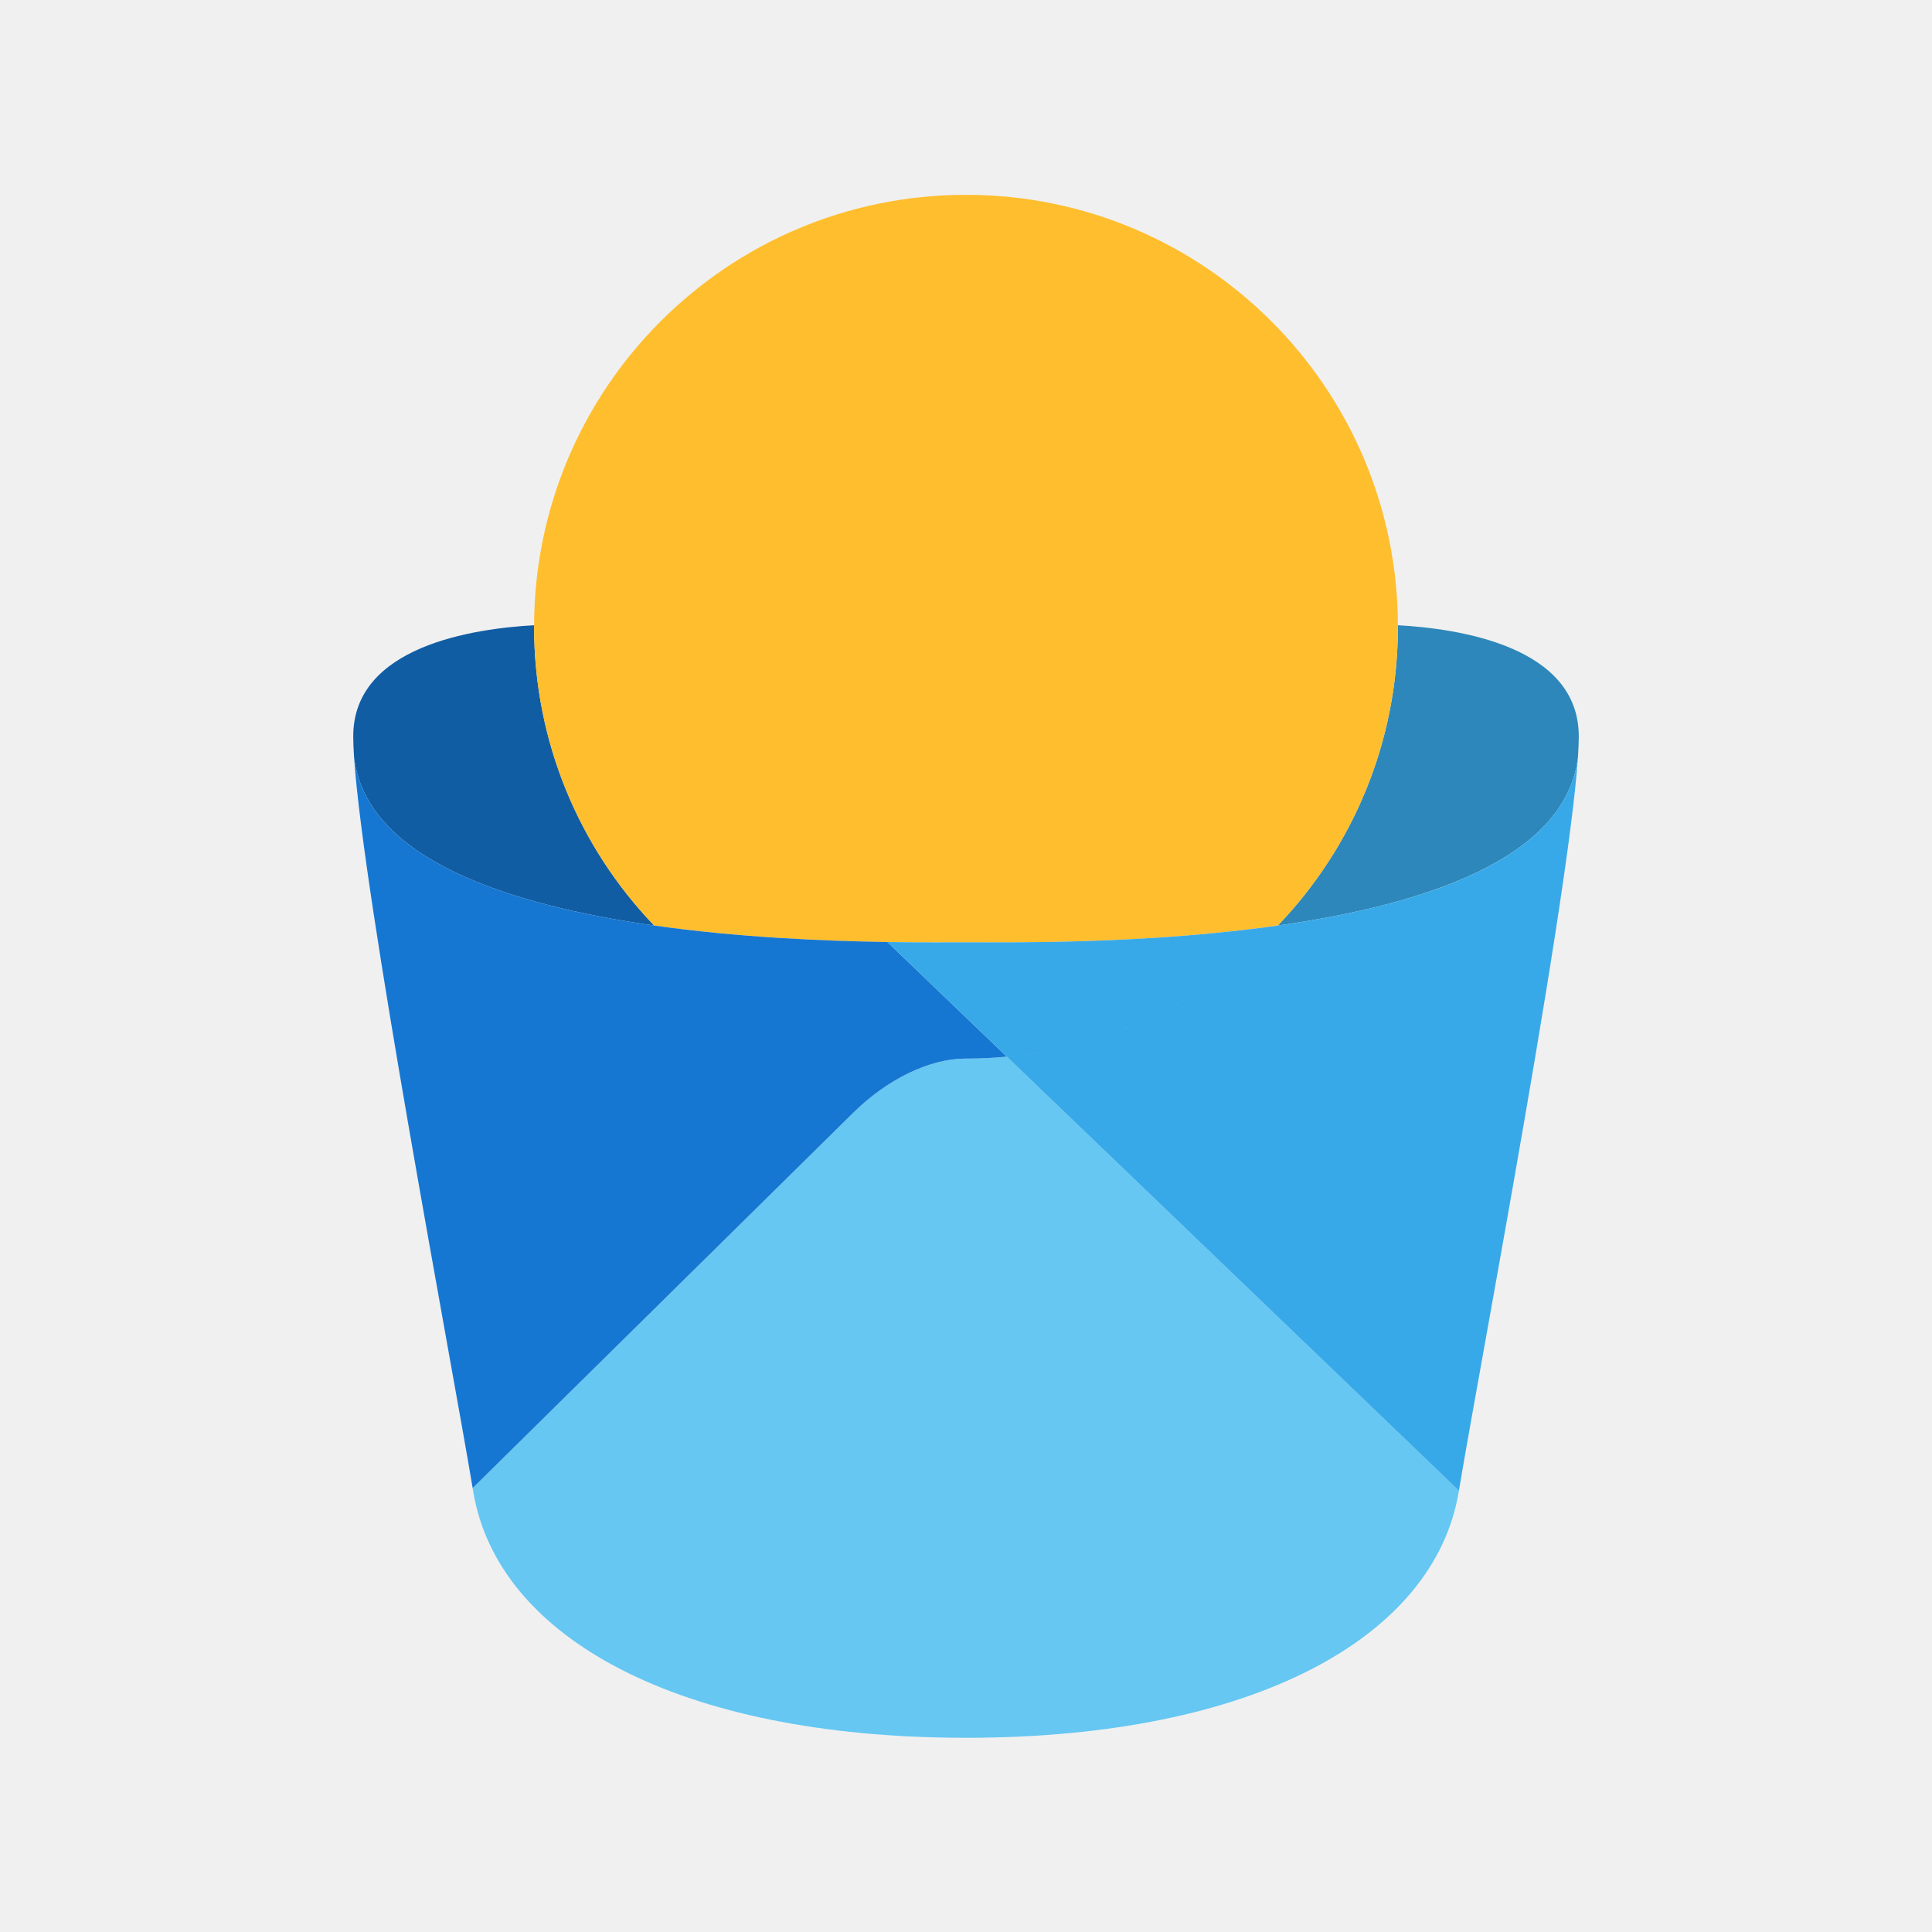
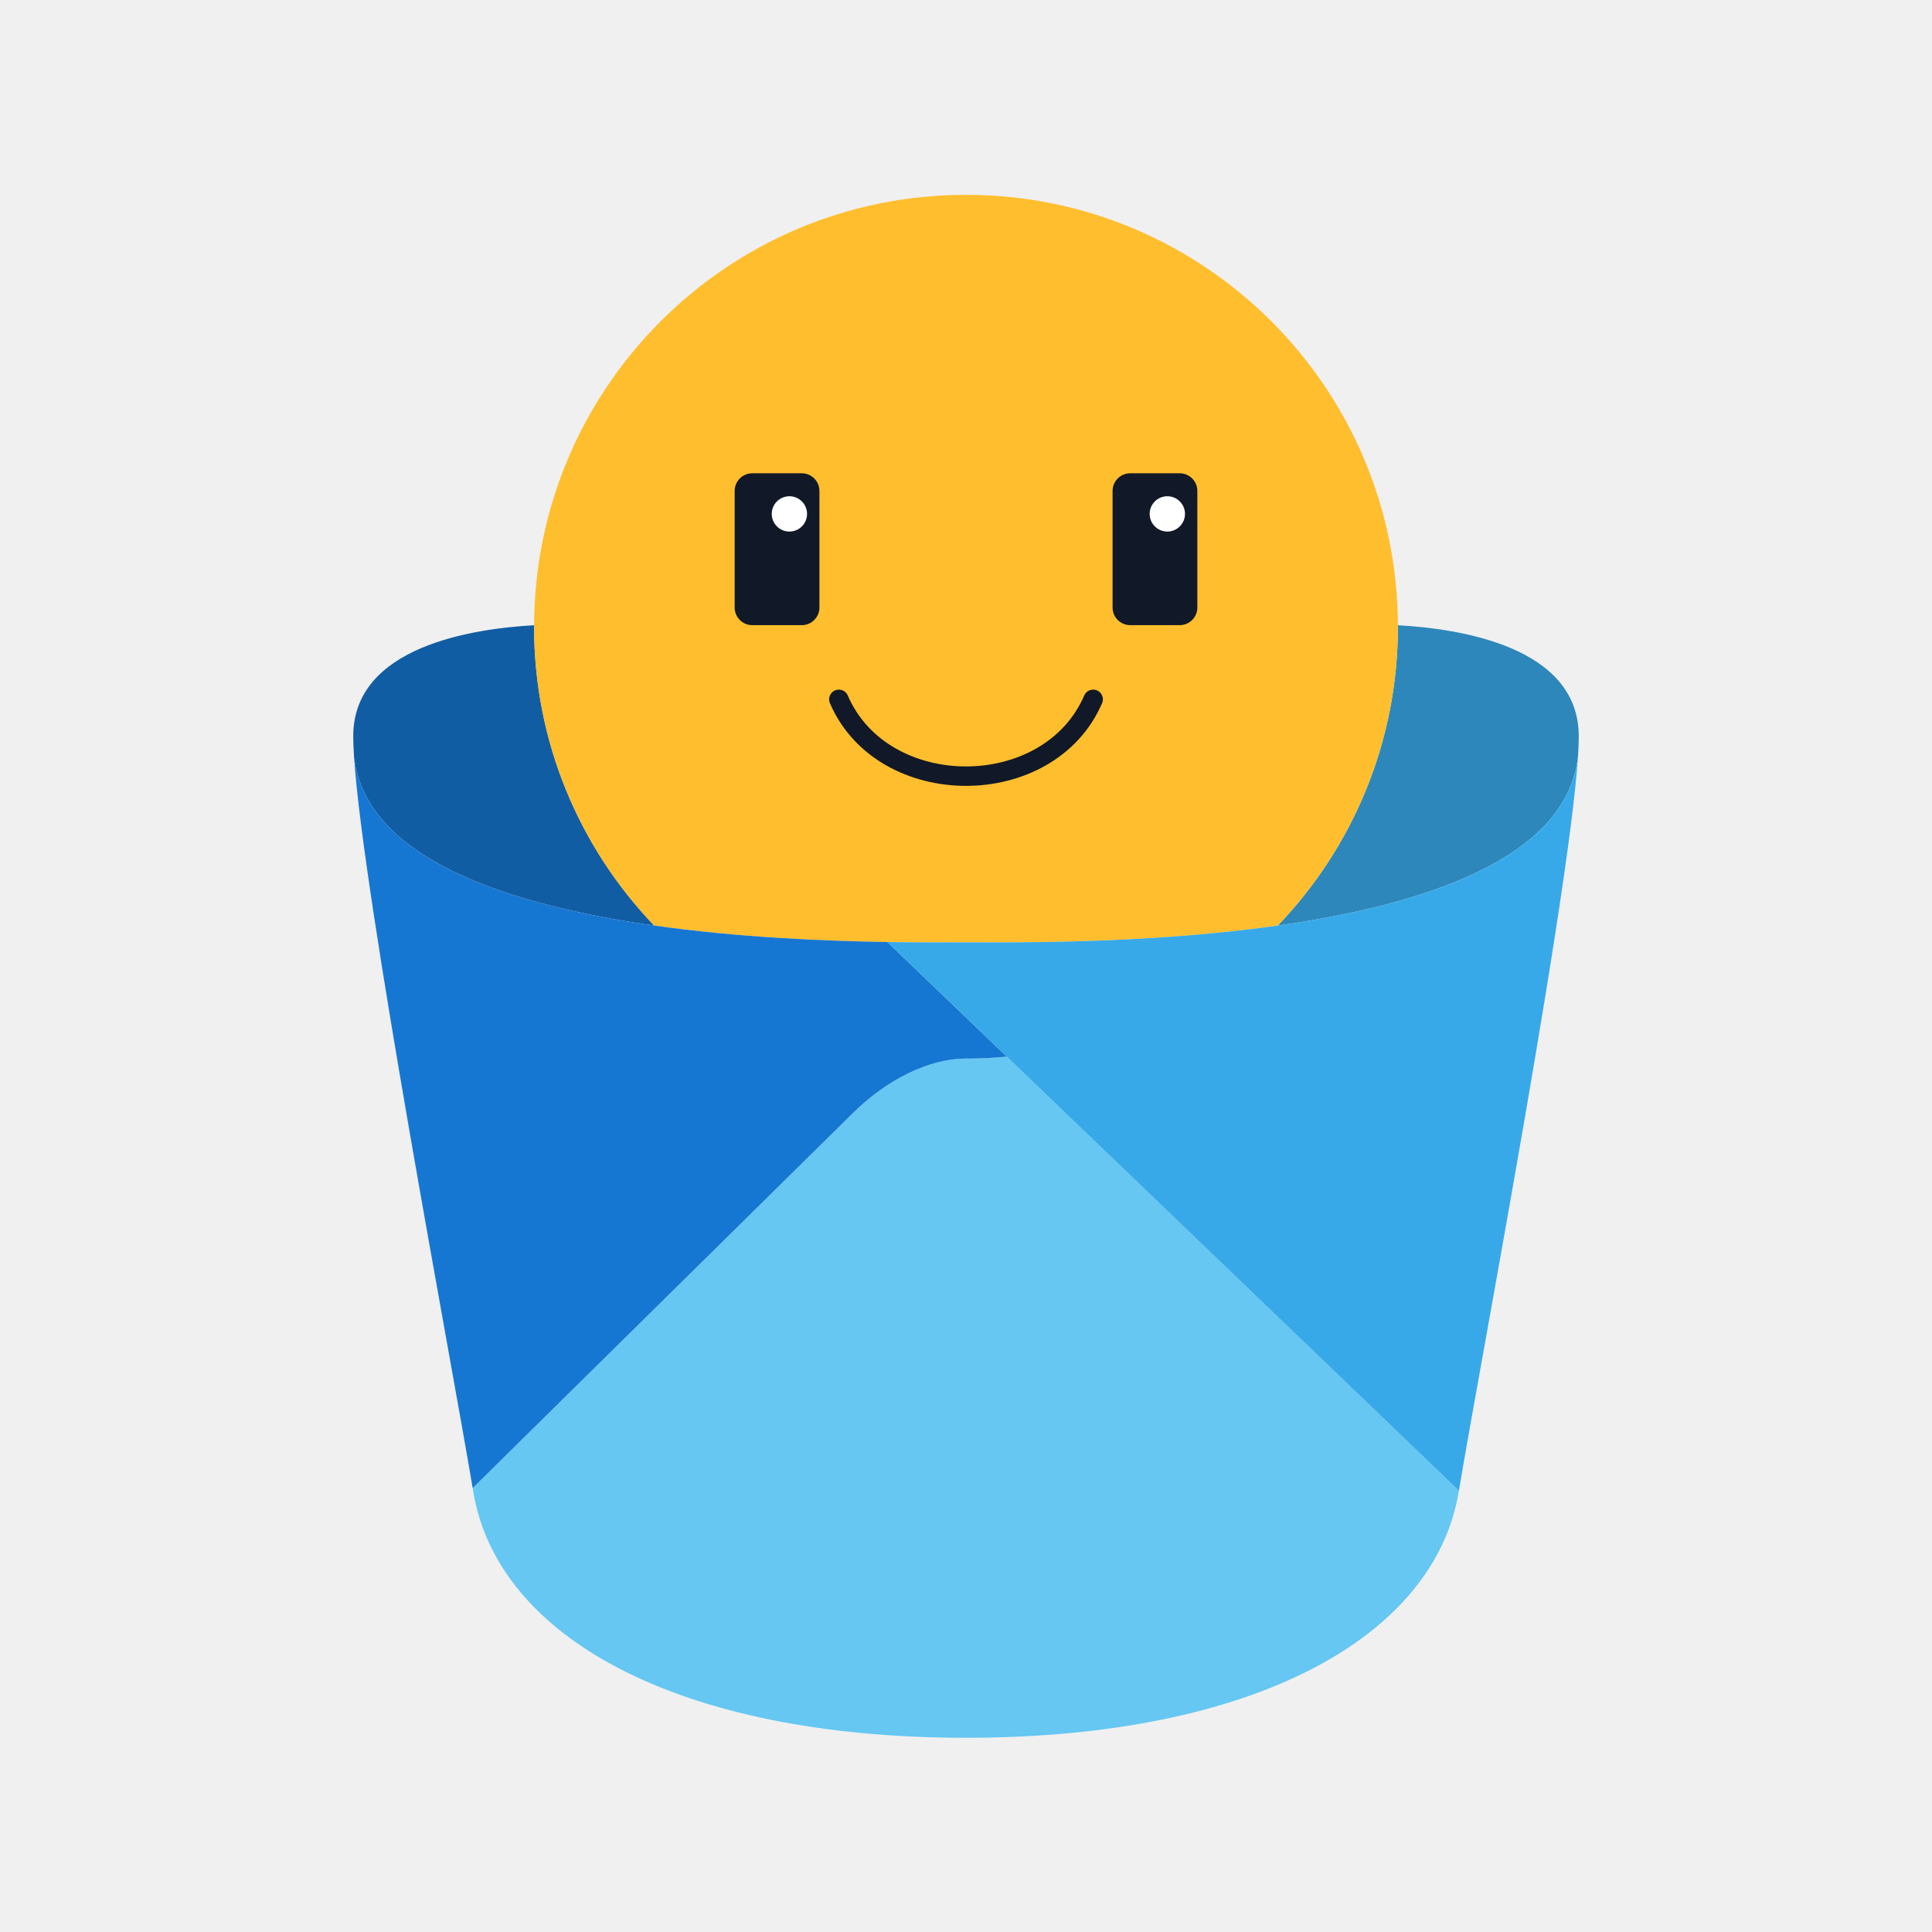
<svg xmlns="http://www.w3.org/2000/svg" viewBox="-200 -110 1094 1094" width="1024" height="1024">
  <path fill="#65C7F2" d="M 371.33 489.54 L 371.36 489.54 L 370.1 488.36 C 362.93 489.03 355.7 489.41 348.37 489.45 L 346.66 489.45 C 327.09 489.45 303.03 500.53 283.16 520.13 L 67.65 732.66 C 67.76 733.3 67.86 733.92 67.96 734.53 C 81.64 817.22 184.1 873.76 345.89 874.03 L 348.12 874.03 C 509.91 873.76 612.36 817.21 626.04 734.53 C 626.06 734.4 626.08 734.26 626.11 734.13 L 371.33 489.54 Z" />
  <path fill="#2D87BA" d="M 591.56 244.04 C 591.56 244.32 591.57 244.6 591.57 244.89 C 591.57 310.55 565.69 370.17 523.57 414.1 C 606.25 402.38 686.78 376.34 693.52 318.67 C 693.82 314.15 693.98 310.21 693.98 306.92 C 693.98 255.8 625.68 245.93 591.56 244.04 Z" />
  <path fill="#115DA4" d="M 102.44 244.04 C 68.32 245.93 0.02 255.8 0.02 306.92 C 0.02 310.21 0.18 314.15 0.48 318.67 C 7.22 376.34 87.75 402.37 170.43 414.1 C 128.32 370.17 102.43 310.55 102.43 244.89 C 102.43 244.61 102.43 244.33 102.44 244.04 Z" />
  <path fill="#FFBE2E" d="M 347 423.6 C 372.3 423.6 448.82 424.7 523.57 414.1 C 565.68 370.17 591.57 310.55 591.57 244.89 C 591.57 109.82 482.07 0.32 347 0.32 C 211.93 0.32 102.43 109.82 102.43 244.89 C 102.43 310.55 128.31 370.17 170.43 414.1 C 245.19 424.7 321.7 423.6 347 423.6 Z" />
  <path fill="#1677D2" fill-rule="nonzero" d="M 170.43 414.1 C 87.75 402.38 7.22 376.34 0.48 318.67 C 5.78 398.62 55.62 660.65 67.65 732.64 L 283.16 520.11 C 302.81 500.73 326.55 489.68 346.01 489.44 C 277 489.16 214.73 460.31 170.43 414.1 Z M 170.43 414.1 C 214.73 460.32 277 489.17 346.01 489.44 C 346.23 489.44 346.45 489.43 346.67 489.43 L 348.38 489.43 C 355.71 489.4 362.95 489.02 370.11 488.34 L 302.49 423.42 C 267.07 422.87 218.39 420.89 170.44 414.09 Z" />
  <path fill="#38A9E8" fill-rule="nonzero" d="M 668.2 363.63 C 636.75 391.09 580.68 406.01 523.58 414.11 C 484.07 455.33 430.24 482.72 370.1 488.36 L 371.36 489.54 L 371.33 489.54 L 626.11 734.13 C 626.09 734.26 626.06 734.4 626.04 734.53 C 632.7 694.32 652.59 587.67 669.15 489.54 C 677.45 440.34 684.91 393.29 689.43 357.82 C 691.41 342.29 692.84 328.97 693.52 318.68 C 691.44 336.52 682.28 351.33 668.2 363.63 Z M 523.57 414.1 C 448.81 424.7 372.3 423.6 347 423.6 C 337.93 423.6 322.27 423.74 302.48 423.43 L 370.1 488.35 C 430.24 482.72 484.06 455.33 523.58 414.1 Z" />
+   <g id="noodleFace" fill="#111827">
+     <rect x="216" y="158" width="48" height="86" rx="10" />
+     <rect x="430" y="158" width="48" height="86" rx="10" />
+     <circle cx="247" cy="181" r="10" fill="#FFFFFF" />
+     <circle cx="461" cy="181" r="10" fill="#FFFFFF" />
+     <path d="M 275 286 C 300 344 394 344 419 286" fill="none" stroke="#111827" stroke-width="11" stroke-linecap="round" />
+   </g>
</svg>
